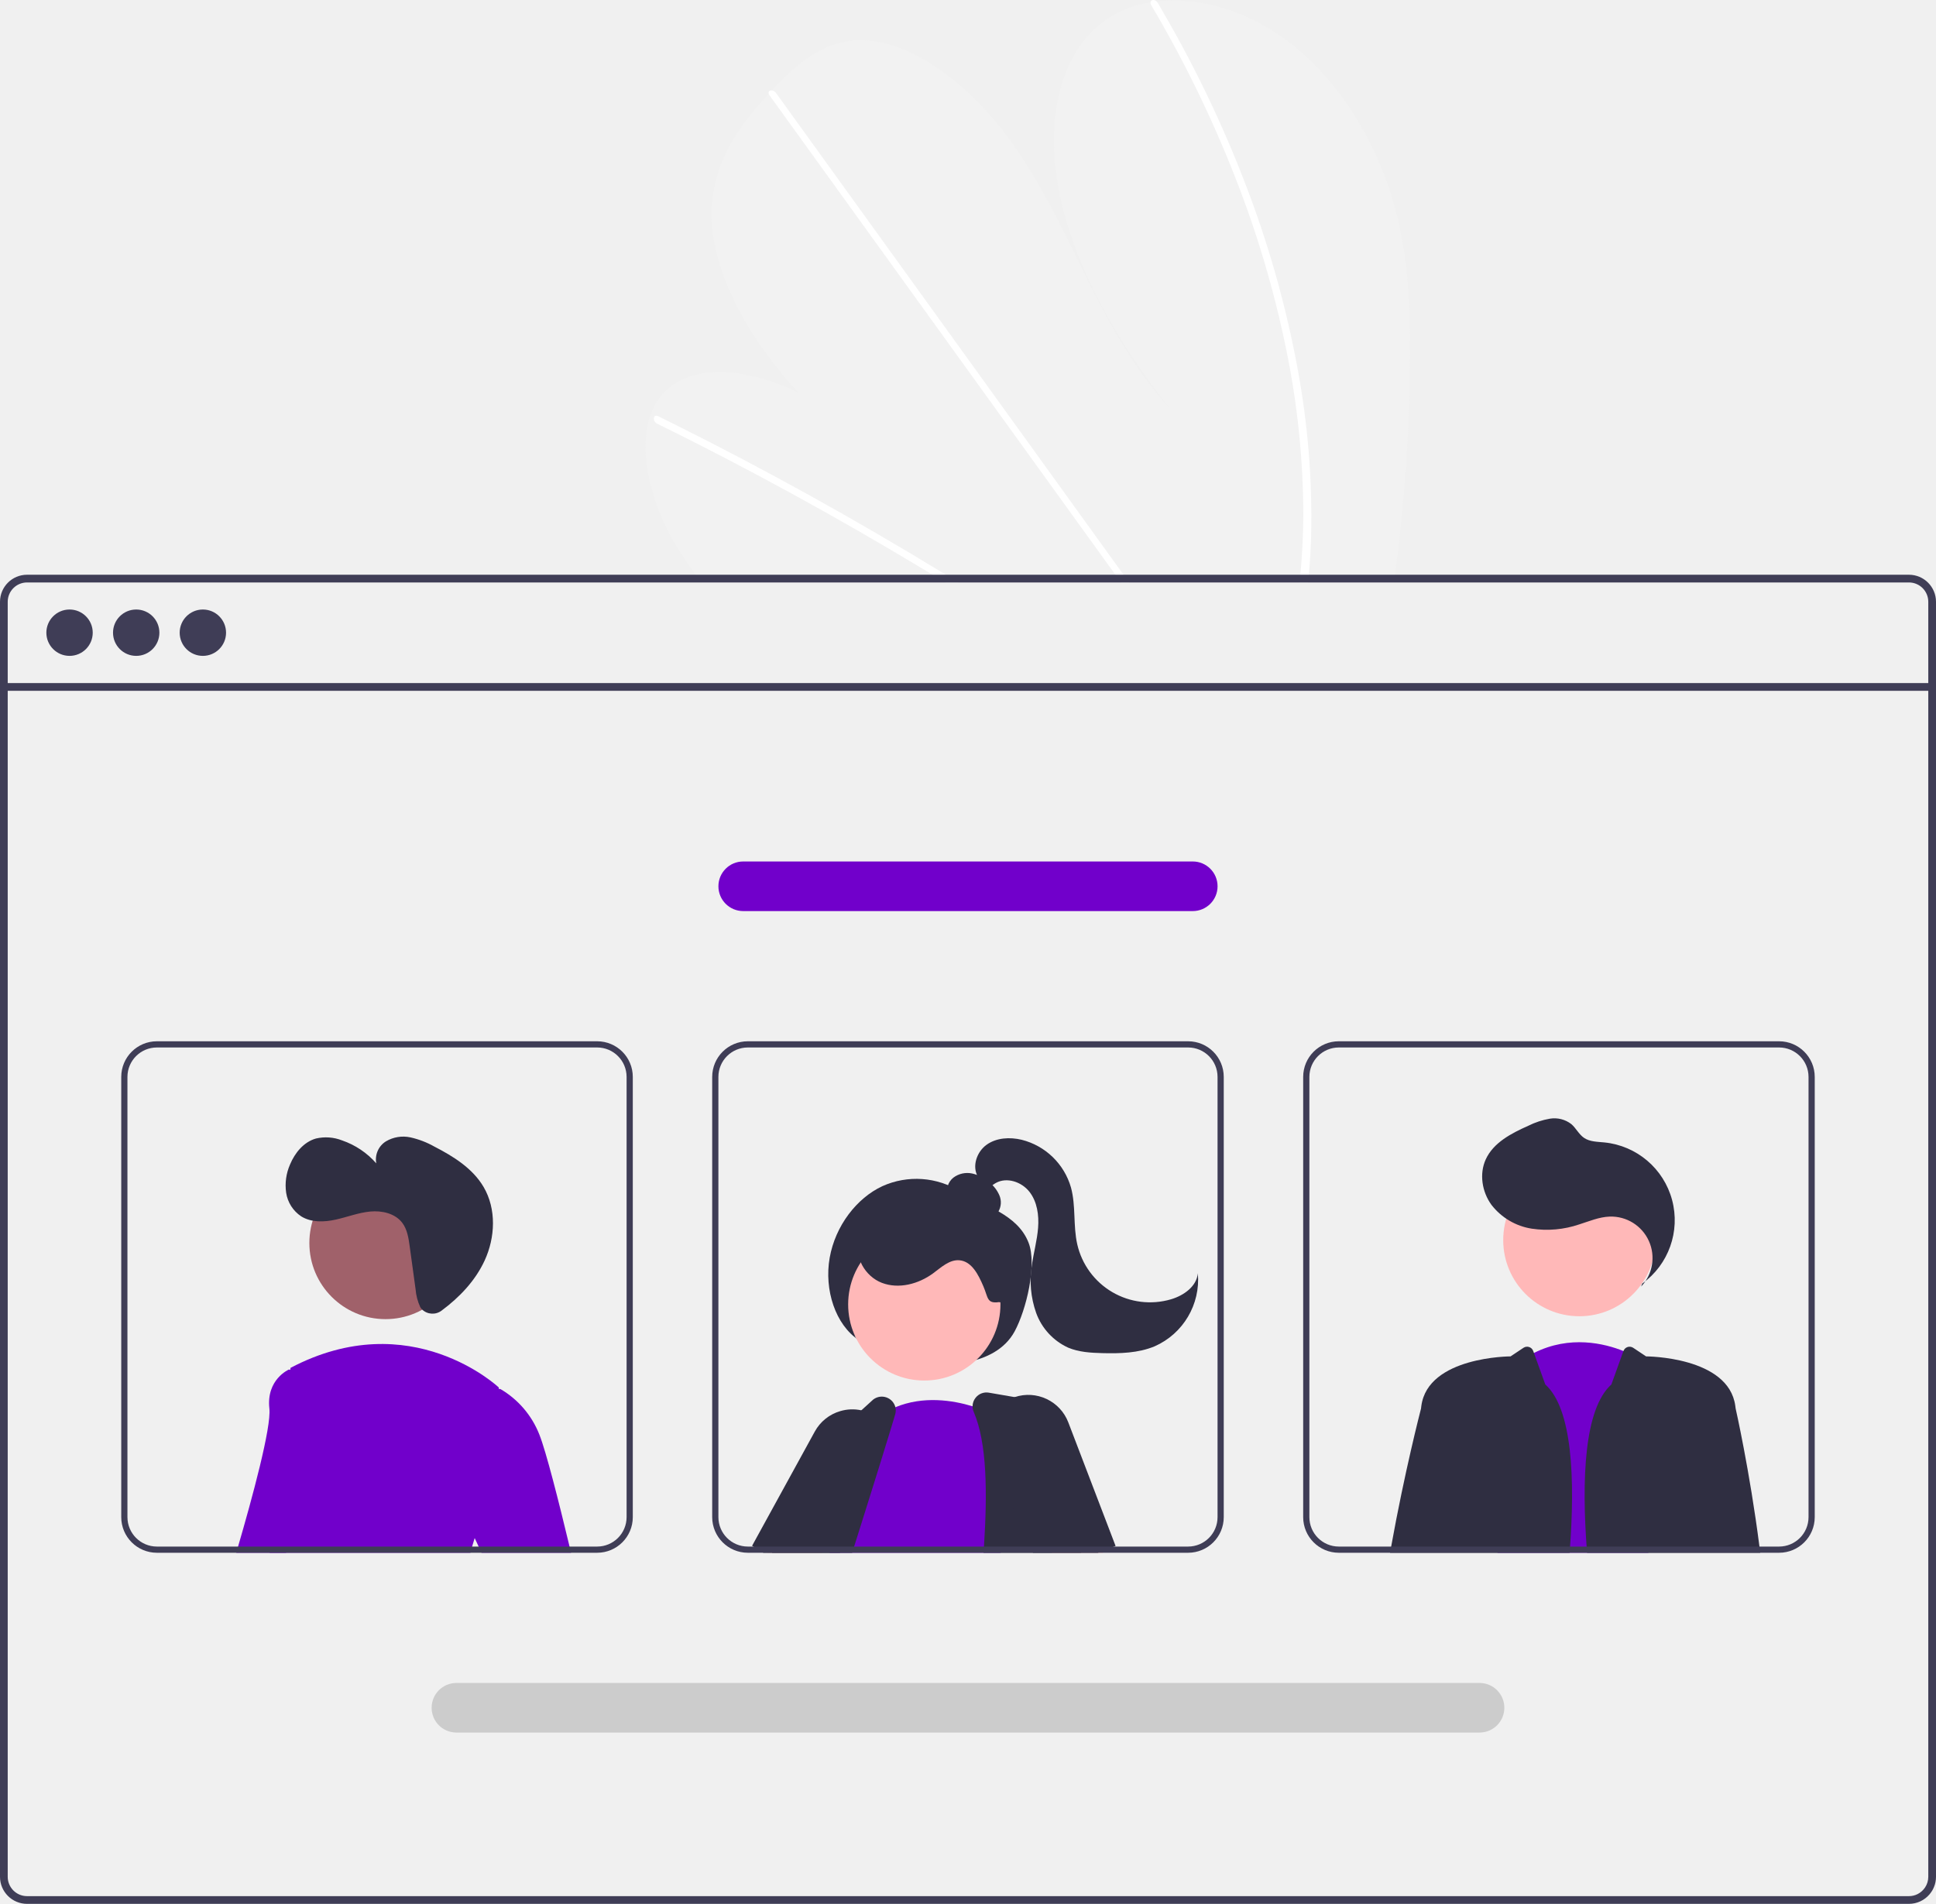
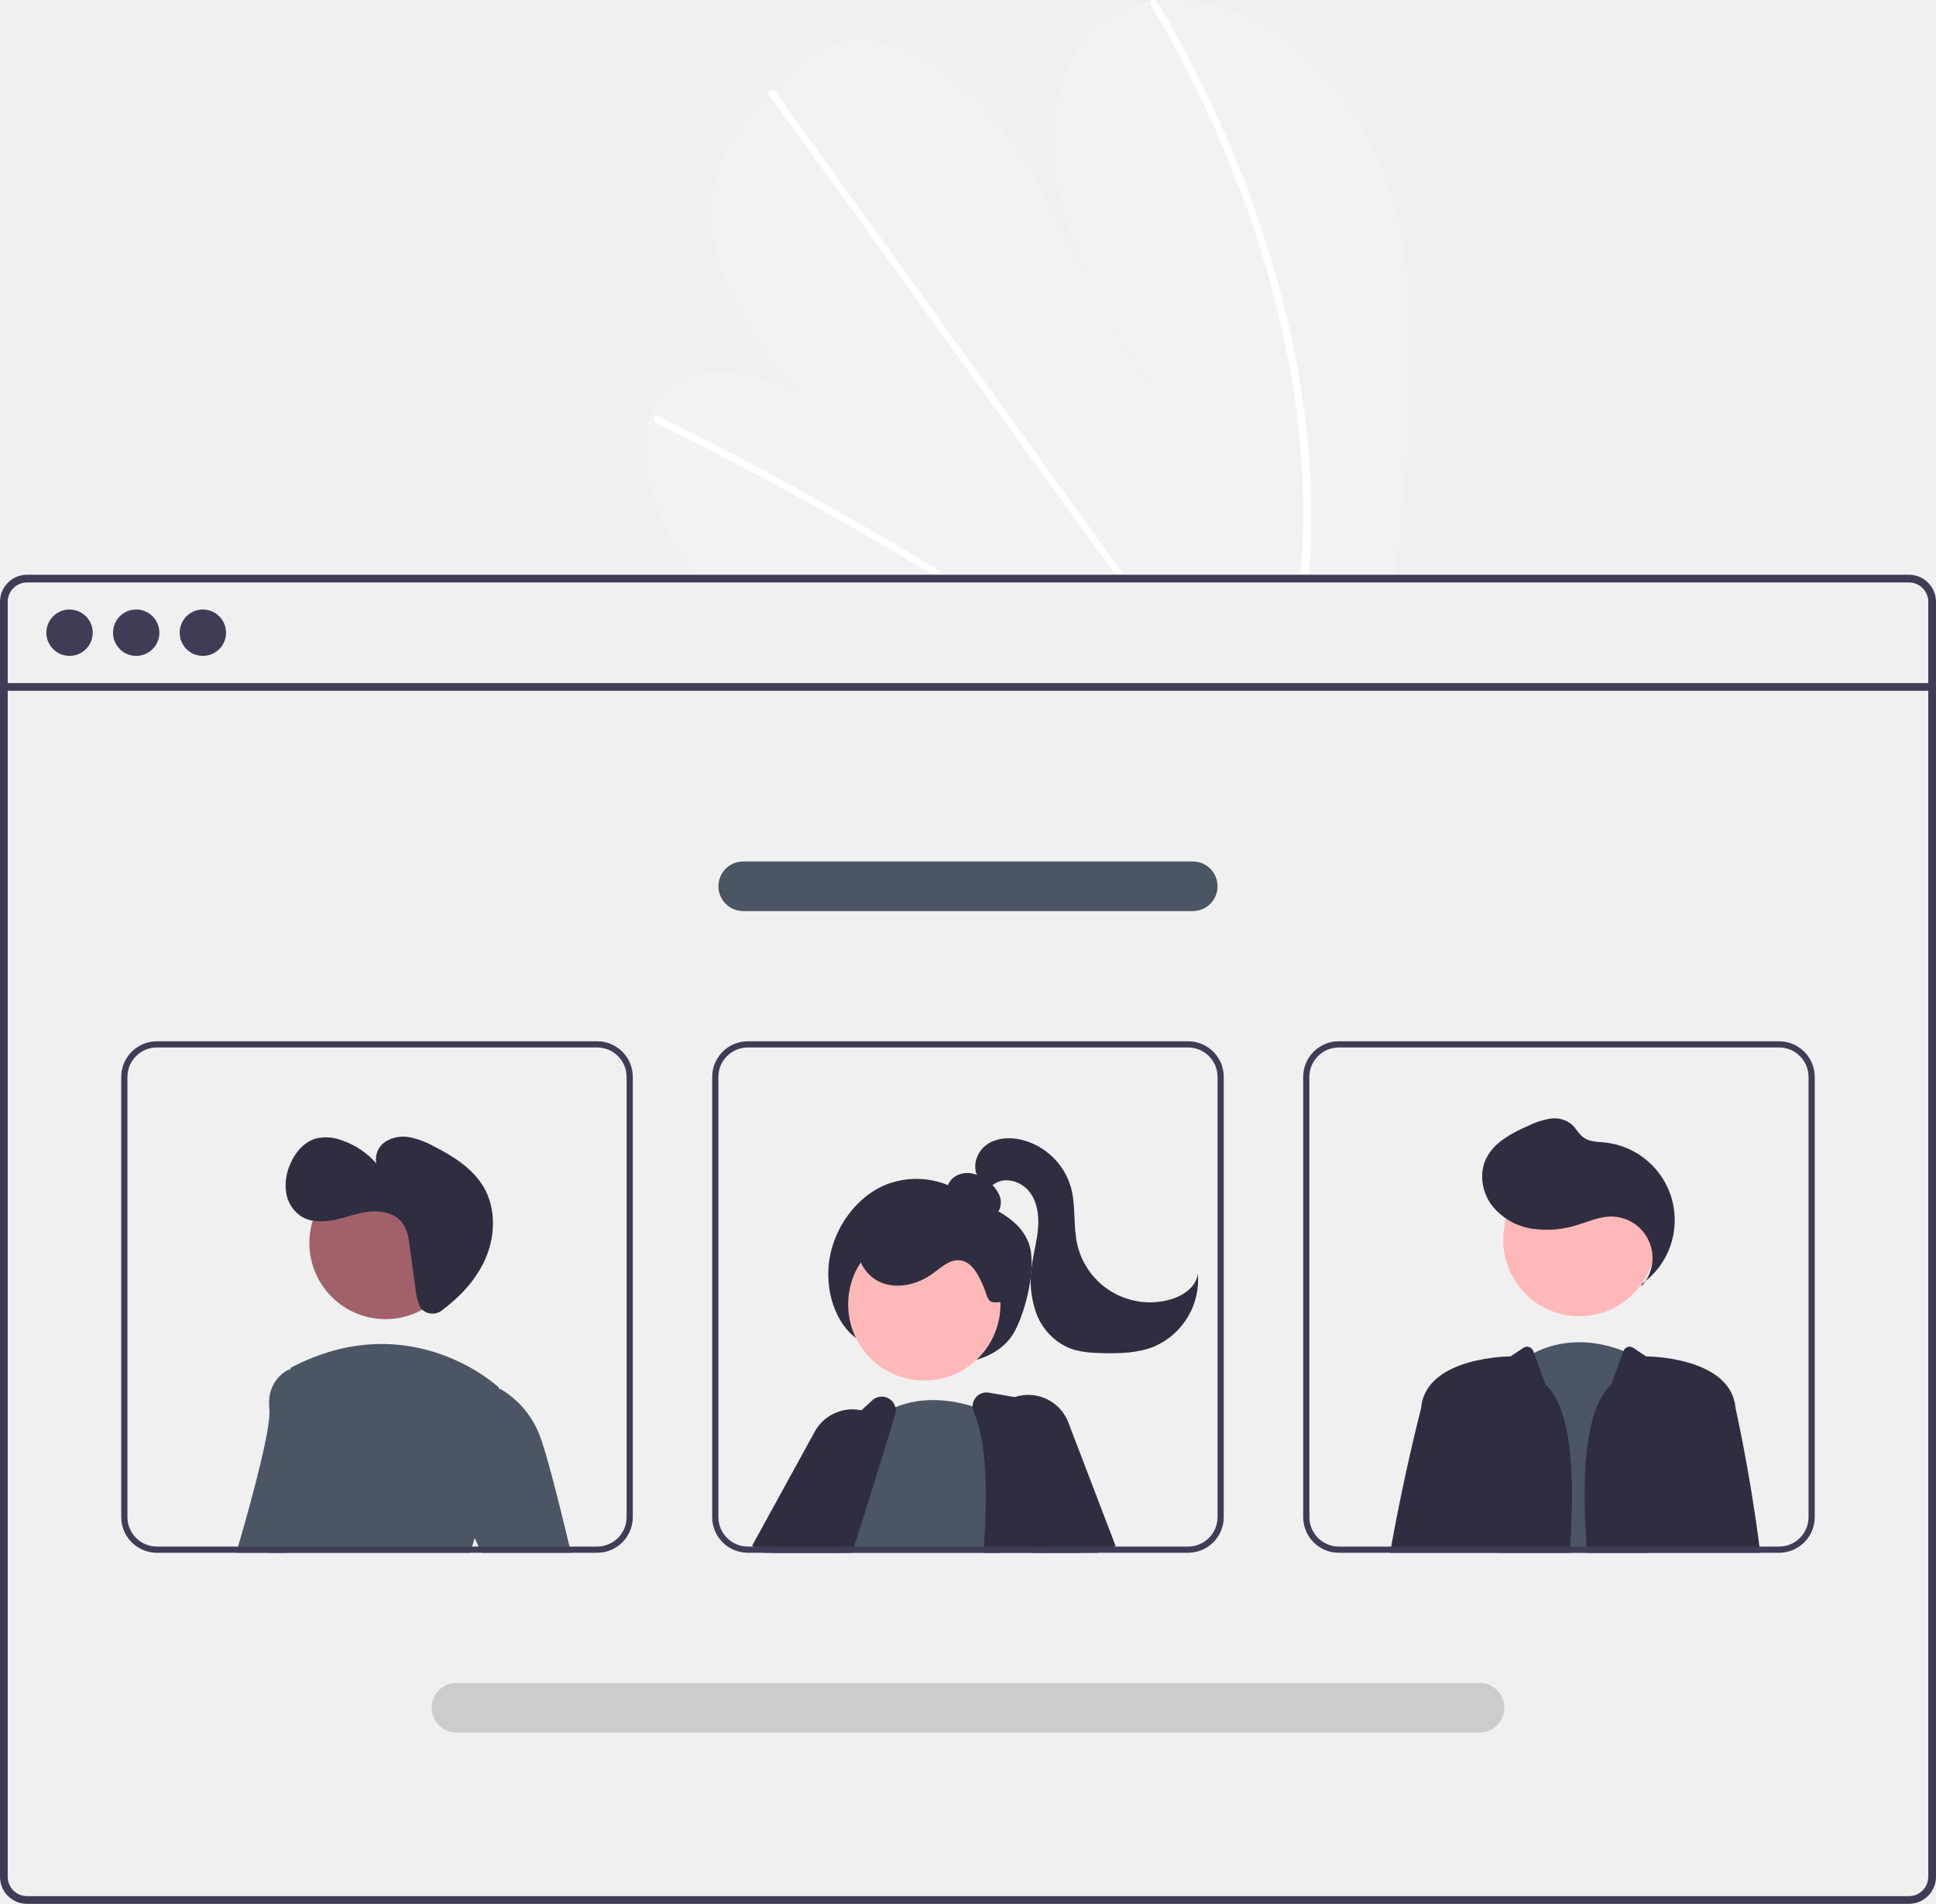
<svg xmlns="http://www.w3.org/2000/svg" data-name="Layer 1" width="624.45" height="614.164" viewBox="0 0 624.45 614.164">
  <path d="M742.585,257.032a554.594,554.594,0,0,1-4.83,71.29c-.11.83-.23,1.66-.34,2.49H514.135c-.66-.82-1.31-1.65-1.94-2.49-2.1-2.78-4.07-5.64-5.88-8.6-8.7-14.26-12.74-30.99-8.85-42.57l.07-.18a20.282,20.282,0,0,1,3.92-6.9c8.96-10.2,27.2-8.61,43.79-.51-14.93-16.16-26.86-36.59-27.86-54.88-.98-17.84,8.28-30.64,18.34-41.53.33-.36.66-.71.99-1.06.16-.18.33-.35.49-.53,7.85-8.3,17.01-16.49,30.34-15.58,14.62,1,30.89,13.15,42.33,27.35,11.44,14.19,19.08,30.34,26.82,46.1,7.75,15.75,16.13,31.9,28.5,45.33-16.77-20.97-30.33-44.86-35.42-68.14s-.85-45.69,13.93-56.75a34.713,34.713,0,0,1,15.17-6.22c.64-.11,1.29-.2,1.95-.28,13.73-1.64,30.16,3.02,44.18,14.3,15.44,12.42,26.2,30.9,31.6,48.47C742.005,223.712,742.665,240.652,742.585,257.032Z" transform="translate(-287.7751 -142.9181)" fill="#f2f2f2" />
  <path d="M596.915,330.812h-4.27q-2.041-1.26-4.1-2.49c-.85-.53-1.71-1.04-2.57-1.56q-21.315-12.855-42.89-24.65-21.555-11.805-43.32-22.51a1.789,1.789,0,0,1-1.04-2.04.516.516,0,0,1,.07-.15c.2-.38.65-.54,1.31-.22,1.78.88,3.57,1.76,5.35,2.66q21.825,10.89,43.47,22.88,21.63,11.985,43.02,25.04c.3.18.6.37.9.55C594.205,329.152,595.555,329.982,596.915,330.812Z" transform="translate(-287.7751 -142.9181)" fill="#fff" />
  <path d="M651.965,330.812h-2.64c-.6-.83-1.19-1.66-1.79-2.49q-21.149-29.31-42.29-58.62-34.62-47.985-69.22-95.97a1.7,1.7,0,0,1-.3-.58c-.2-.71.32-1.13.99-1.06a2.006,2.006,0,0,1,1.4.88q19.41,26.91,38.81,53.8,34.44,47.745,68.87,95.48c1.46,2.02,2.92,4.05,4.38,6.07C650.775,329.152,651.375,329.982,651.965,330.812Z" transform="translate(-287.7751 -142.9181)" fill="#fff" />
  <path d="M710.695,315.152c-.11,4.45-.38,8.83-.74,13.17q-.105,1.245-.21,2.49h-2.77c.08-.83.16-1.66.23-2.49.55-6.27.93-12.61.95-19.12a266.656,266.656,0,0,0-5.55-53.72,334.665,334.665,0,0,0-16.57-55.75,383.492,383.492,0,0,0-26.91-55.1,1.476,1.476,0,0,1-.25-.98c.11-.79,1.16-1.03,1.95-.28a2.293,2.293,0,0,1,.4.5q1.935,3.285,3.8,6.59a383.227,383.227,0,0,1,25.77,55.3,333.082,333.082,0,0,1,15.47,55.84A263.074,263.074,0,0,1,710.695,315.152Z" transform="translate(-287.7751 -142.9181)" fill="#fff" />
  <path d="M903.495,328.322h-607a8.728,8.728,0,0,0-8.72,8.72V748.362a8.728,8.728,0,0,0,8.72,8.72h607a8.712,8.712,0,0,0,6.63-3.06,2.046,2.046,0,0,0,.19-.24,8.167,8.167,0,0,0,1.25-2.11,8.507,8.507,0,0,0,.66-3.31V337.042A8.73,8.73,0,0,0,903.495,328.322Zm6.24,420.04a6.175,6.175,0,0,1-1.03,3.42,6.446,6.446,0,0,1-2.36,2.12,6.184,6.184,0,0,1-2.85.69h-607a6.238,6.238,0,0,1-6.23-6.23V337.042a6.238,6.238,0,0,1,6.23-6.23h607a6.239,6.239,0,0,1,6.24,6.23Z" transform="translate(-287.7751 -142.9181)" fill="#3f3d56" />
  <rect x="1.243" y="220.353" width="621.957" height="2.493" fill="#3f3d56" />
  <circle cx="22.432" cy="204.1" r="7.478" fill="#3f3d56" />
  <circle cx="43.932" cy="204.1" r="7.478" fill="#3f3d56" />
  <circle cx="65.433" cy="204.1" r="7.478" fill="#3f3d56" />
  <path d="M564.752,575.192c-7.479-4.869-11.199-16.184-9.367-26.531s8.734-19.261,17.008-23.104a26.649,26.649,0,0,1,25.228,1.793c7.587,4.639,18.317,7.18,21.92,16.462,2.769,7.133-.743,21.617-4.469,28.546-3.221,5.988-9.341,8.727-15.091,9.918a45.34,45.34,0,0,1-36.669-8.461Z" transform="translate(-287.7751 -142.9181)" fill="#2f2e41" />
  <polygon points="273.076 487.234 267.096 497.544 266.306 498.904 265.156 500.904 247.526 500.904 248.716 498.904 251.796 493.714 258.976 481.594 267.106 484.844 273.076 487.234" fill="#ffb8b8" />
  <path d="M533.981,643.822l-3.22-2-.4-.25,20.21-36.83a13.731,13.731,0,0,1,8.25-6.62,13.575,13.575,0,0,1,6.78-.25,13.354,13.354,0,0,1,3.74,1.4,13.089,13.089,0,0,1,1.39.88,13.349,13.349,0,0,1,4.1,4.62,13.817,13.817,0,0,1-.42,13.95l-7.79,12.45-6.66,10.65-1.25,2h-24.73Z" transform="translate(-287.7751 -142.9181)" fill="#2f2e41" />
  <circle cx="298.13" cy="420.784" r="24.561" fill="#ffb8b8" />
-   <path d="M610.561,643.822h-55.21l.25-.71q-.21-.645-.39-1.29c-.13-.45-.24-.91-.34-1.36a30.194,30.194,0,0,1,.01-12.7c3.05-14.98,15.22-27.15,15.22-27.15.21-.16.42-.31.63-.46a27.785,27.785,0,0,1,5.85-3.28c9.04-3.75,18.52-2.24,24.89-.3a49.669,49.669,0,0,1,6.49,2.47c.74.35,1.14.57,1.14.57l.63,19.21.76,23Z" transform="translate(-287.7751 -142.9181)" fill="#7100CB" />
+   <path d="M610.561,643.822h-55.21l.25-.71q-.21-.645-.39-1.29c-.13-.45-.24-.91-.34-1.36a30.194,30.194,0,0,1,.01-12.7c3.05-14.98,15.22-27.15,15.22-27.15.21-.16.42-.31.63-.46a27.785,27.785,0,0,1,5.85-3.28c9.04-3.75,18.52-2.24,24.89-.3a49.669,49.669,0,0,1,6.49,2.47c.74.35,1.14.57,1.14.57l.63,19.21.76,23Z" transform="translate(-287.7751 -142.9181)" fill="#4b5563" />
  <path d="M636.101,641.822l-4.22-21.46-4.26-21.64a4.519,4.519,0,0,0-3.65-3.57l-8.92-1.54-8.3-1.43a4.459,4.459,0,0,0-4.31,1.65,4.41,4.41,0,0,0-.97,2.74,4.521,4.521,0,0,0,.37,1.79c4.33,10.1,4.41,26.09,3.31,43.46-.05.66-.09,1.33-.14,2H636.501Z" transform="translate(-287.7751 -142.9181)" fill="#2f2e41" />
  <path d="M576.581,596.872a4.527,4.527,0,0,0-7.15-2.48l-3.83,3.48-15.68,14.28a4.345,4.345,0,0,0-1.12,1.59c-1.77,4.23-5.22,12.58-9.23,22.89q-.975,2.52-2.01,5.19c-.24.66-.5,1.33-.76,2h25.84c.21-.67.42-1.34.63-2,1.15-3.63,2.27-7.19,3.35-10.65,3.16-10.05,6.01-19.18,8.21-26.4q.915-3,1.67-5.54A4.528,4.528,0,0,0,576.581,596.872Z" transform="translate(-287.7751 -142.9181)" fill="#2f2e41" />
  <polygon points="354.126 500.904 355.796 500.904 355.566 500.344 354.956 498.904 345.546 476.574 344.106 477.444 332.546 484.434 338.476 498.904 339.296 500.904 348.726 500.904 354.126 500.904" fill="#ffb8b8" />
  <path d="M632.361,601.782a13.821,13.821,0,0,0-17.31-8.17,12.41,12.41,0,0,0-1.27.5,13.647,13.647,0,0,0-5.82,4.93,13.205,13.205,0,0,0-1.43,2.77,13.742,13.742,0,0,0,.31,10.57l2.89,6.44,10.34,23,.9,2H641.901l1.44-.56,3.74-1.44.52-.2Z" transform="translate(-287.7751 -142.9181)" fill="#2f2e41" />
  <path d="M605.195,535.494a4.063,4.063,0,0,0,4.622-1.754,5.851,5.851,0,0,0,.338-5.143,10.736,10.736,0,0,0-3.195-4.215,12.406,12.406,0,0,0-5.617-2.908,7.461,7.461,0,0,0-6.053,1.331,5.377,5.377,0,0,0-1.826,5.722c.636,1.844,2.358,3.08,4.079,4a27.094,27.094,0,0,0,11.038,3.138Z" transform="translate(-287.7751 -142.9181)" fill="#2f2e41" />
  <path d="M609.973,562.969c-3.949.544-3.442-1.465-5.023-5.124s-3.698-8.002-7.667-8.373c-3.252-.304-5.932,2.296-8.567,4.227-4.696,3.441-11.025,5.126-16.469,3.061s-9.227-8.553-7.161-13.996a11.943,11.943,0,0,1,6.907-6.529,24.028,24.028,0,0,1,9.623-1.337,49.647,49.647,0,0,1,20.864,5.341c4.472,2.272,8.826,5.523,10.522,10.244s2.813,11.355-2.038,12.632Z" transform="translate(-287.7751 -142.9181)" fill="#2f2e41" />
  <path d="M603.177,522.509c-1.952-3.397-.341-8.059,2.853-10.329s7.477-2.493,11.288-1.582a22.166,22.166,0,0,1,15.9,15.411c1.617,5.941.656,12.322,2.025,18.326A24.049,24.049,0,0,0,665.466,562.06c4.102-1.205,8.271-4.133,8.674-8.389A23.518,23.518,0,0,1,660.212,577.22c-5.285,2.205-11.18,2.348-16.905,2.201-3.731-.096-7.546-.32-10.988-1.764A19.667,19.667,0,0,1,621.986,566.454a31.129,31.129,0,0,1-1.375-15.435c.563-4.028,1.684-7.977,1.997-12.032s-.281-8.386-2.781-11.594-7.276-4.847-10.83-2.87c-1.429.795-2.581,2.093-4.133,2.605s-3.752-.388-3.611-2.017Z" transform="translate(-287.7751 -142.9181)" fill="#2f2e41" />
-   <path d="M770.781,643.822l.19-2,5.64-58.68a35.917,35.917,0,0,1,5.93-3.77c11.61-5.85,22.81-3.05,28.87-.63a31.591,31.591,0,0,1,4.64,2.27l3.3,60.81.11,2Z" transform="translate(-287.7751 -142.9181)" fill="#7100CB" />
+   <path d="M770.781,643.822l.19-2,5.64-58.68a35.917,35.917,0,0,1,5.93-3.77c11.61-5.85,22.81-3.05,28.87-.63a31.591,31.591,0,0,1,4.64,2.27l3.3,60.81.11,2Z" transform="translate(-287.7751 -142.9181)" fill="#4b5563" />
  <circle cx="509.419" cy="400.045" r="24.561" fill="#ffb8b8" />
  <path d="M817.122,557.94a13.369,13.369,0,0,0-10.145-22.564c-3.396.114-6.596,1.503-9.838,2.523a32.535,32.535,0,0,1-15.285,1.376,20.41,20.41,0,0,1-13.016-7.686c-3.039-4.177-3.986-9.969-1.84-14.667,2.478-5.423,8.268-8.412,13.714-10.84a25.063,25.063,0,0,1,6.962-2.288,8.929,8.929,0,0,1,6.926,1.746c1.53,1.316,2.427,3.295,4.093,4.436,1.875,1.284,4.31,1.25,6.571,1.477a25.205,25.205,0,0,1,12.208,45.54Z" transform="translate(-287.7751 -142.9181)" fill="#2f2e41" />
  <path d="M786.201,589.532l-3.66-10.16-.229-.633a2.104,2.104,0,0,0-3.146-1.037l-4.155,2.77s-26.65,0-28.79,15.99c-.03.25-.07.53-.1.83a.155.155,0,0,1-.01.04c-.27,1.05-5.3,20.49-9.62,44.49-.12.66-.24,1.33-.36,2h57.91v-0C795.926,619.713,794.871,597.297,786.201,589.532Z" transform="translate(-287.7751 -142.9181)" fill="#2f2e41" />
  <path d="M855.281,641.822c-3.16-24.62-7.68-44.53-7.68-44.53-.04-.3-.08-.58-.11-.83-2.13-15.99-28.78-15.99-28.78-15.99l-4.153-2.769a2.104,2.104,0,0,0-3.147,1.039l-3.89,10.79c-8.67,7.765-9.725,30.181-7.84,54.289l0.0.001h55.85C855.451,643.152,855.361,642.482,855.281,641.822Z" transform="translate(-287.7751 -142.9181)" fill="#2f2e41" />
-   <path d="M386.201,585.762l-5.94,56.06-.21,2H363.981c.19-.65.38-1.32.58-2,4.56-15.64,10.77-38.47,10.1-44.52-1.05-9.44,6.3-12.59,6.3-12.59l.46.09Z" transform="translate(-287.7751 -142.9181)" fill="#7100CB" />
+   <path d="M386.201,585.762l-5.94,56.06-.21,2H363.981c.19-.65.38-1.32.58-2,4.56-15.64,10.77-38.47,10.1-44.52-1.05-9.44,6.3-12.59,6.3-12.59l.46.09Z" transform="translate(-287.7751 -142.9181)" fill="#4b5563" />
  <circle cx="124.343" cy="400.979" r="24.561" fill="#a0616a" />
-   <path d="M443.911,631.922a40.266,40.266,0,0,0-3.03,7.16c-.29.88-.57,1.8-.83,2.74-.19.65-.36,1.32-.53,2H374.741c.09-.66.17-1.33.26-2,3.31-26.15,5.99-52.69,6.42-57.02.04-.41.06-.62.06-.62,38.82-20.46,67.15,6.3,67.15,6.3s.04.19.1.56C449.351,594.782,452.511,616.622,443.911,631.922Z" transform="translate(-287.7751 -142.9181)" fill="#7100CB" />
-   <path d="M440.881,639.082l-4.32-9.26,1.05-36.72,11.12-2.06.39-.07a29.445,29.445,0,0,1,12.62,14.72c2.16,5.4,6.27,21.64,9.74,36.13.16.67.32,1.34.48,2H443.091l-.93-2Z" transform="translate(-287.7751 -142.9181)" fill="#7100CB" />
+   <path d="M443.911,631.922a40.266,40.266,0,0,0-3.03,7.16c-.29.88-.57,1.8-.83,2.74-.19.65-.36,1.32-.53,2H374.741c.09-.66.17-1.33.26-2,3.31-26.15,5.99-52.69,6.42-57.02.04-.41.06-.62.06-.62,38.82-20.46,67.15,6.3,67.15,6.3s.04.19.1.56C449.351,594.782,452.511,616.622,443.911,631.922Z" transform="translate(-287.7751 -142.9181)" fill="#4b5563" />
+   <path d="M440.881,639.082l-4.32-9.26,1.05-36.72,11.12-2.06.39-.07a29.445,29.445,0,0,1,12.62,14.72c2.16,5.4,6.27,21.64,9.74,36.13.16.67.32,1.34.48,2H443.091l-.93-2Z" transform="translate(-287.7751 -142.9181)" fill="#4b5563" />
  <path d="M480.391,478.822h-142.02a11.504,11.504,0,0,0-11.49,11.49v142.02a11.504,11.504,0,0,0,11.49,11.49h142.02a11.497,11.497,0,0,0,11.49-11.49v-142.02A11.497,11.497,0,0,0,480.391,478.822Zm9.49,153.51a9.498,9.498,0,0,1-9.49,9.49h-142.02a9.505,9.505,0,0,1-9.49-9.49v-142.02a9.505,9.505,0,0,1,9.49-9.49h142.02a9.498,9.498,0,0,1,9.49,9.49Zm-109.62,9.49-.21,2h59.47c.17-.68.34-1.35.53-2Z" transform="translate(-287.7751 -142.9181)" fill="#3f3d56" />
  <path d="M671.001,478.822h-142.02a11.504,11.504,0,0,0-11.49,11.49v142.02a11.504,11.504,0,0,0,11.49,11.49h142.02a11.497,11.497,0,0,0,11.49-11.49v-142.02A11.497,11.497,0,0,0,671.001,478.822Zm9.49,153.51a9.498,9.498,0,0,1-9.49,9.49h-142.02a9.505,9.505,0,0,1-9.49-9.49v-142.02a9.505,9.505,0,0,1,9.49-9.49h142.02a9.498,9.498,0,0,1,9.49,9.49Zm-125.28,9.49q.18.645.39,1.29l-.25.71h49.66c.05-.67.09-1.34.14-2Z" transform="translate(-287.7751 -142.9181)" fill="#3f3d56" />
  <path d="M861.621,478.822h-142.02a11.497,11.497,0,0,0-11.49,11.49v142.02a11.497,11.497,0,0,0,11.49,11.49h142.02a11.504,11.504,0,0,0,11.49-11.49v-142.02A11.504,11.504,0,0,0,861.621,478.822Zm9.49,153.51a9.504,9.504,0,0,1-9.49,9.49h-142.02a9.498,9.498,0,0,1-9.49-9.49v-142.02a9.498,9.498,0,0,1,9.49-9.49h142.02a9.504,9.504,0,0,1,9.49,9.49Zm-76.92,9.49c-.05.66-.1,1.33-.15,2h43.09c.08-.66.17-1.33.25-2Z" transform="translate(-287.7751 -142.9181)" fill="#3f3d56" />
  <path d="M764.996,701.822h-330a8,8,0,1,1,0-16h330a8,8,0,1,1,0,16Z" transform="translate(-287.7751 -142.9181)" fill="#ccc" />
-   <path d="M672.496,436.822h-145a8,8,0,0,1,0-16h145a8,8,0,0,1,0,16Z" transform="translate(-287.7751 -142.9181)" fill="#7100CB" />
+   <path d="M672.496,436.822h-145a8,8,0,0,1,0-16h145a8,8,0,0,1,0,16Z" transform="translate(-287.7751 -142.9181)" fill="#4b5563" />
  <path d="M423.866,565.296a4.853,4.853,0,0,0,6.346.407c5.789-4.291,10.87-9.632,13.878-16.147,3.446-7.465,3.831-16.625-.324-23.72-3.512-5.998-9.714-9.868-15.896-13.046a28.271,28.271,0,0,0-7.674-2.958,10.937,10.937,0,0,0-7.952,1.283,6.868,6.868,0,0,0-3.101,7.091A25.847,25.847,0,0,0,398.111,510.8a14.267,14.267,0,0,0-8.425-.611c-3.923,1.113-6.786,4.598-8.353,8.362a16.724,16.724,0,0,0-1.262,9.125,11.147,11.147,0,0,0,4.871,7.635c3.243,2.007,7.381,1.862,11.105,1.042s7.33-2.246,11.126-2.606,8.024.586,10.335,3.62c1.627,2.137,2.045,4.928,2.41,7.589l1.9,13.839a16.881,16.881,0,0,0,1.51,5.783A3.333,3.333,0,0,0,423.866,565.296Z" transform="translate(-287.7751 -142.9181)" fill="#2f2e41" />
</svg>
